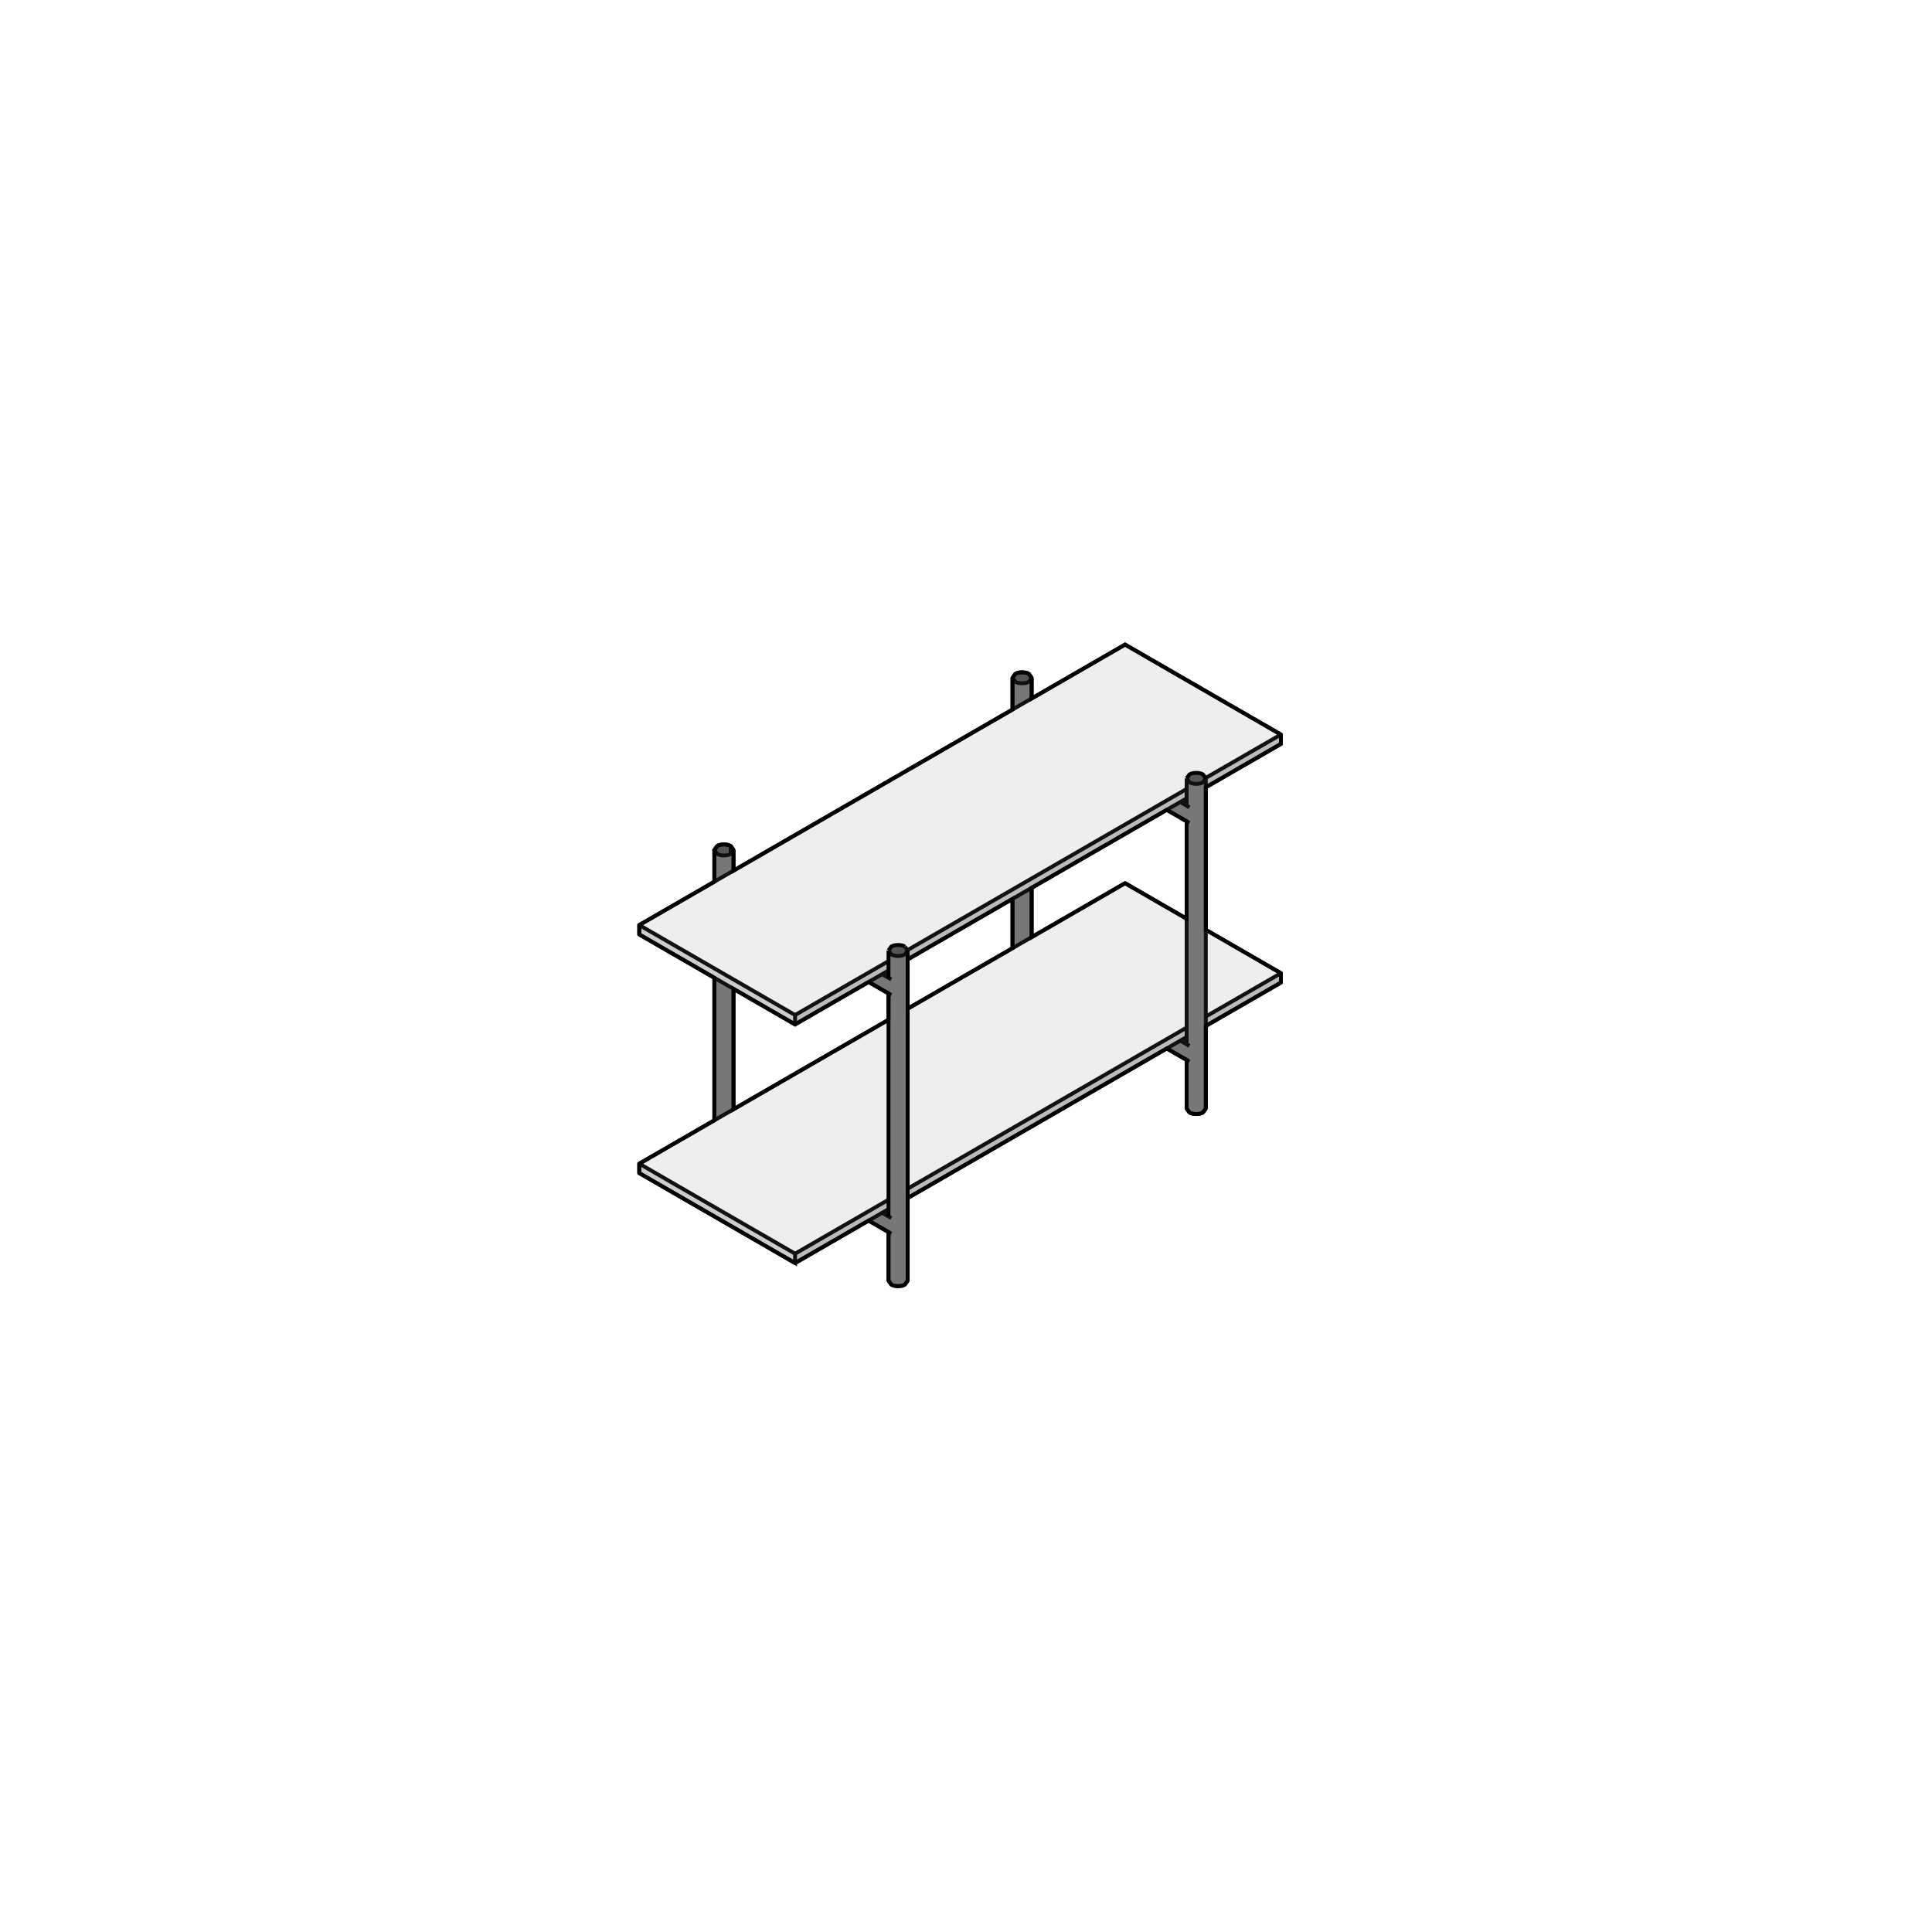
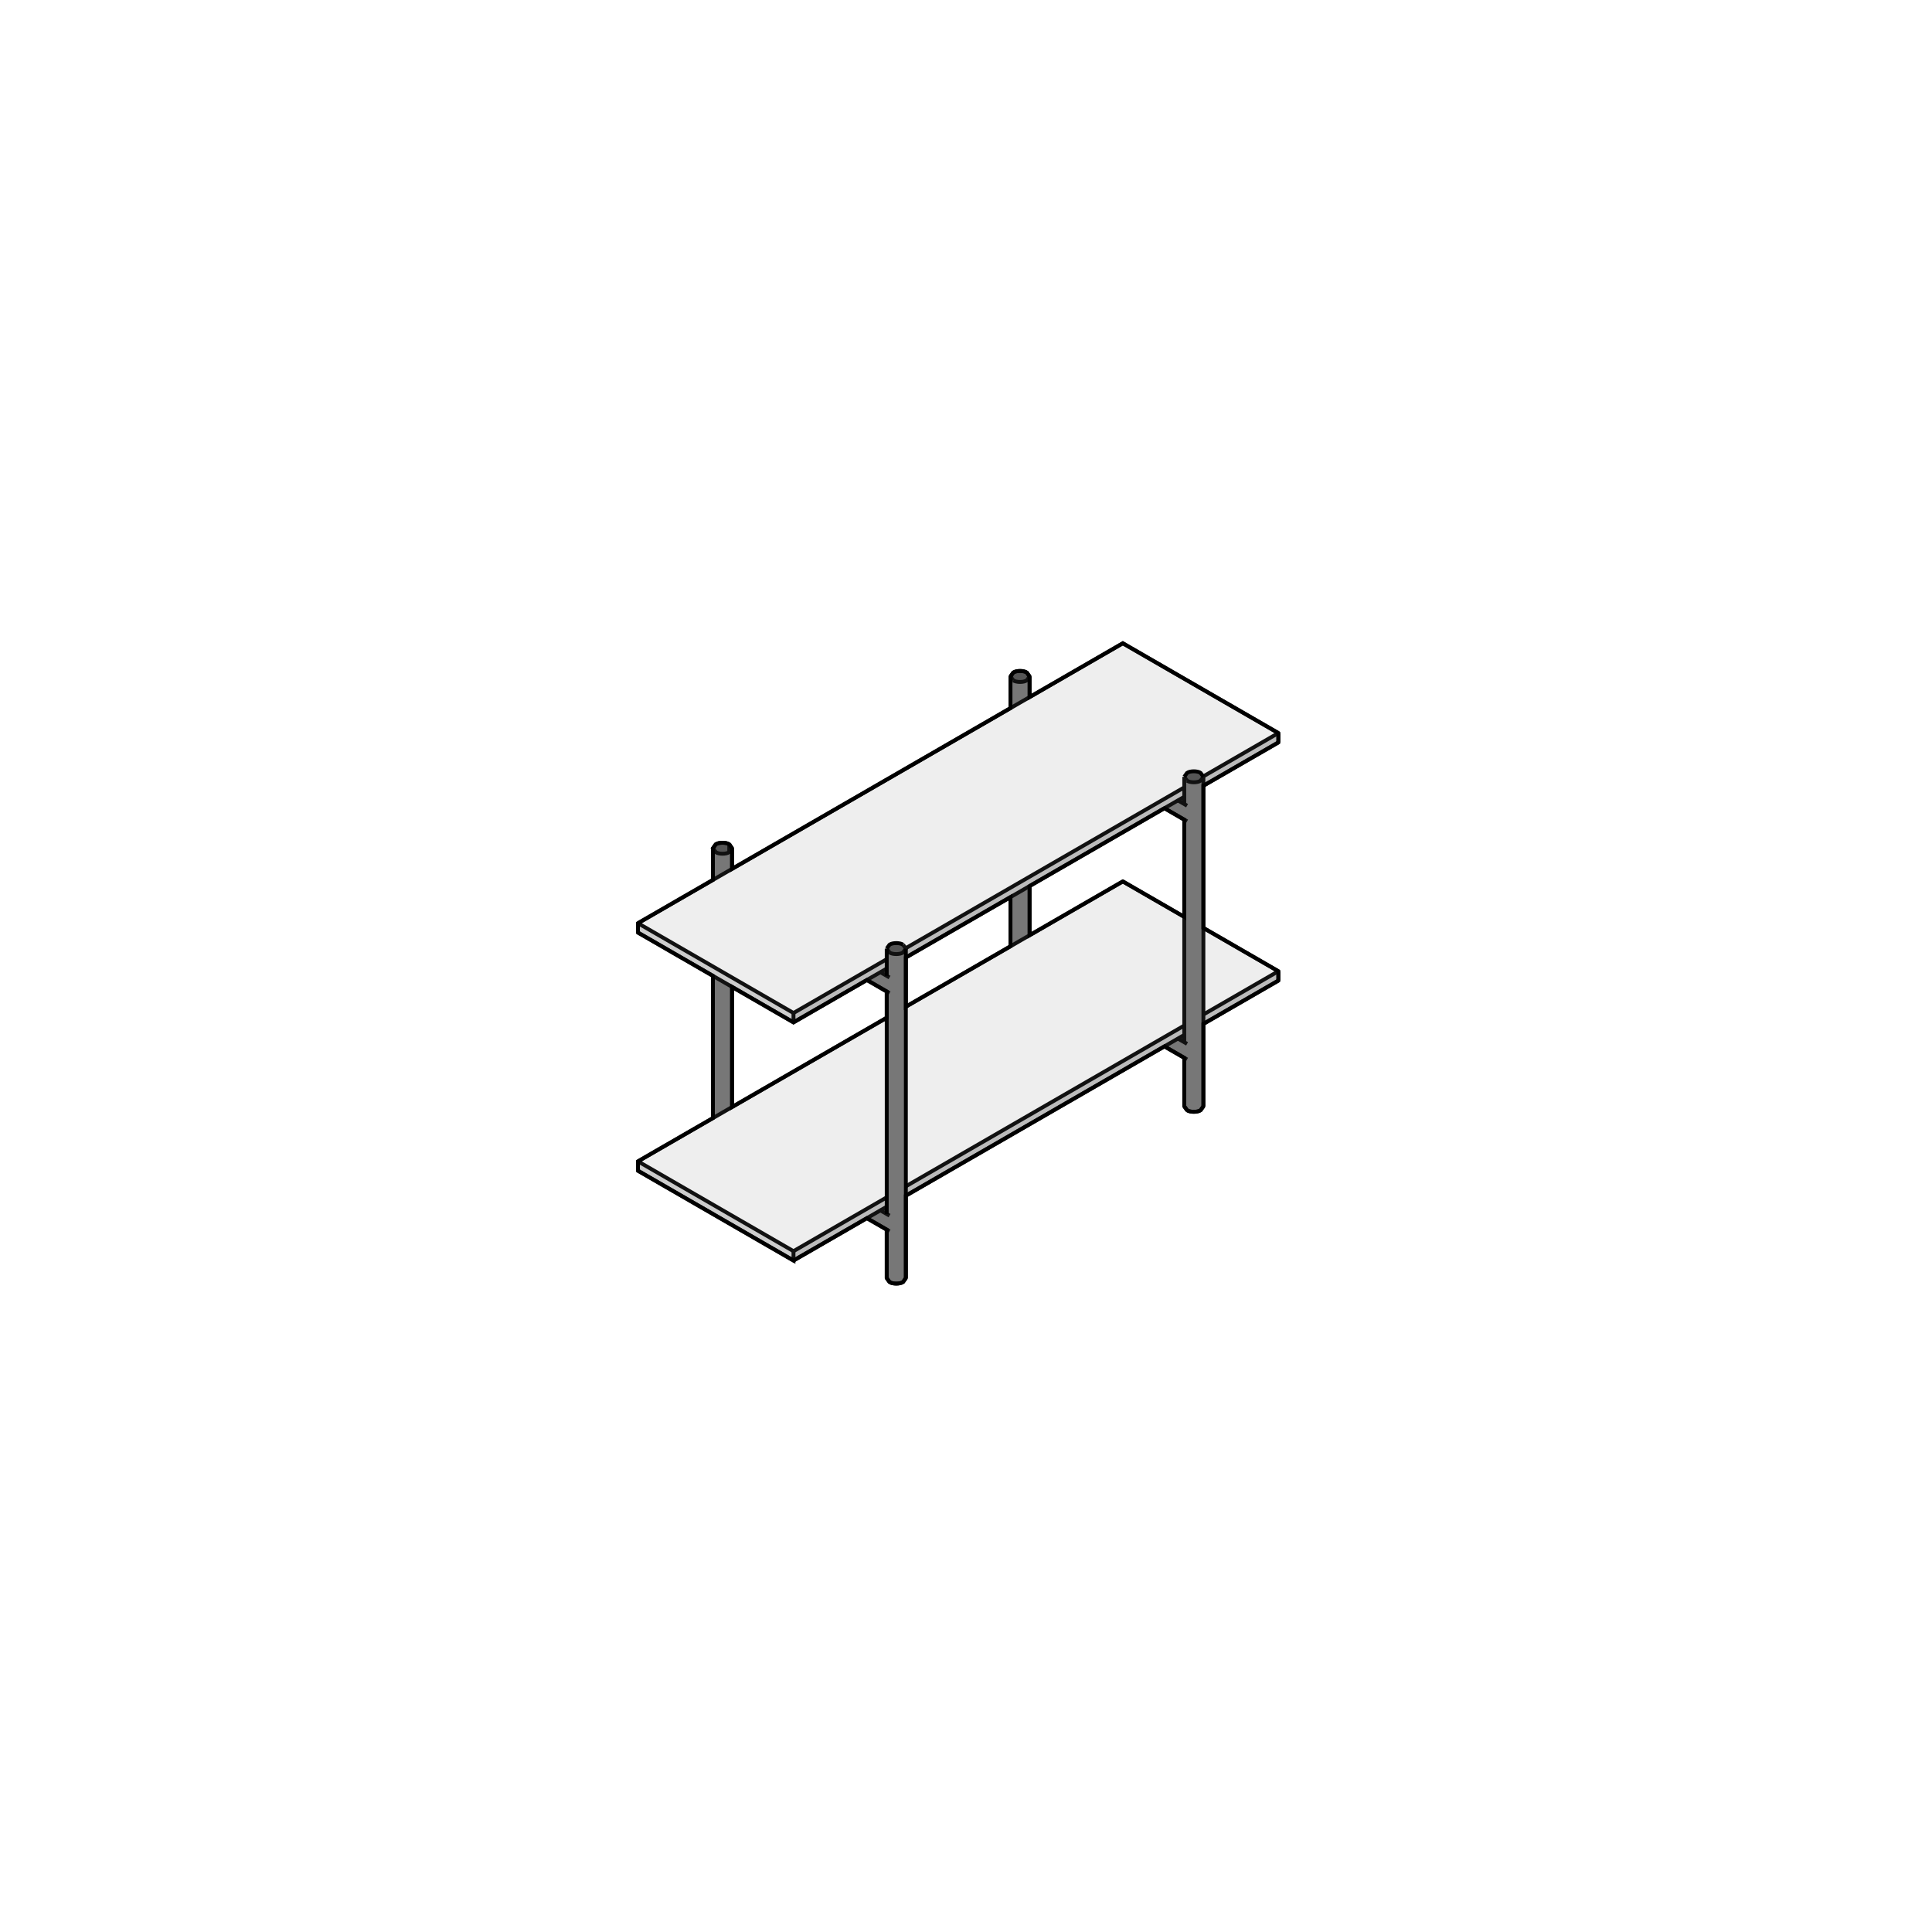
- <svg xmlns="http://www.w3.org/2000/svg" version="1.1" width="119.76pt" height="119.76pt" viewBox="0 0 119.76 119.76" overflow="visible">
-   <path d="M74.745,63.013 L79.401,60.325 L79.401,60.907 L74.745,63.595 z" stroke="#000000" stroke-width="0" fill="#BBBBBB" fill-opacity="1" />
-   <path d="M74.743,48.221 L79.401,45.532 L79.401,46.114 L74.745,48.802 z" stroke="#000000" stroke-width="0" fill="#BBBBBB" fill-opacity="1" />
-   <path d="M49.285,77.712 L55.076,74.369 L55.076,74.951 L49.285,78.294 z" stroke="#000000" stroke-width="0" fill="#BBBBBB" fill-opacity="1" />
-   <path d="M73.557,64.281 L56.264,74.265 L56.264,73.683 L73.557,63.699 z" stroke="#000000" stroke-width="0" fill="#BBBBBB" fill-opacity="1" />
-   <path d="M56.262,58.891 L73.557,48.906 L73.557,49.488 L56.264,59.472 z" stroke="#000000" stroke-width="0" fill="#BBBBBB" fill-opacity="1" />
-   <path d="M55.076,60.158 L49.285,63.501 L49.285,62.919 L55.076,59.576 z" stroke="#000000" stroke-width="0" fill="#BBBBBB" fill-opacity="1" />
-   <path d="M49.285,77.712 L49.285,78.294 L39.625,72.716 L39.625,72.134 z" stroke="#000000" stroke-width="0" fill="#CCCCCC" fill-opacity="1" />
-   <path d="M49.285,63.501 L39.625,57.924 L39.625,57.342 L49.285,62.919 z" stroke="#000000" stroke-width="0" fill="#CCCCCC" fill-opacity="1" />
-   <path d="M79.401,60.325 L74.745,63.013 L74.745,57.636 z" stroke="#000000" stroke-width="0" fill="#EEEEEE" fill-opacity="1" />
-   <path d="M55.076,74.369 L49.285,77.712 L39.625,72.134 L55.076,63.214 z" stroke="#000000" stroke-width="0" fill="#EEEEEE" fill-opacity="1" />
-   <path d="M56.264,62.528 L69.74,54.747 L73.557,56.95 L73.557,63.699 L56.264,73.683 z" stroke="#000000" stroke-width="0" fill="#EEEEEE" fill-opacity="1" />
-   <path d="M73.557,48.906 L56.262,58.891 L56.09,58.676 C55.904,58.544 55.435,58.544 55.25,58.676 L55.076,58.918 L55.076,59.576 L49.285,62.919 L39.625,57.342 L69.74,39.955 L79.401,45.532 L74.743,48.221 L74.571,48.006 C74.385,47.874 73.916,47.874 73.731,48.006 L73.557,48.248 z" stroke="#000000" stroke-width="0" fill="#EEEEEE" fill-opacity="1" />
-   <path d="M55.076,60.158 L55.076,60.612 L54.683,60.385 z" stroke="#000000" stroke-width="0" fill="#555555" fill-opacity="1" />
-   <path d="M56.264,58.927 L56.09,59.161 C55.904,59.292 55.435,59.292 55.25,59.161 L55.076,58.927 L55.25,58.676 C55.435,58.544 55.904,58.544 56.09,58.676 z" stroke="#000000" stroke-width="0" fill="#555555" fill-opacity="1" />
-   <path d="M45.469,52.695 L45.295,52.928 C45.109,53.06 44.641,53.06 44.455,52.928 L44.281,52.686 L44.455,52.443 C44.641,52.312 45.109,52.312 45.295,52.443 z" stroke="#000000" stroke-width="0" fill="#555555" fill-opacity="1" />
-   <path d="M54.683,75.178 L55.076,74.951 L55.076,75.405 z" stroke="#000000" stroke-width="0" fill="#555555" fill-opacity="1" />
-   <path d="M63.95,42.025 L63.776,42.258 C63.59,42.39 63.122,42.39 62.936,42.258 L62.762,42.016 L62.936,41.773 C63.122,41.642 63.59,41.642 63.776,41.773 z" stroke="#000000" stroke-width="0" fill="#555555" fill-opacity="1" />
-   <path d="M74.745,48.257 L74.571,48.491 C74.385,48.622 73.916,48.622 73.731,48.491 L73.557,48.257 L73.731,48.006 C73.916,47.874 74.385,47.874 74.571,48.006 z" stroke="#000000" stroke-width="0" fill="#555555" fill-opacity="1" />
-   <path d="M73.557,49.488 L73.557,49.942 L73.164,49.715 z" stroke="#000000" stroke-width="0" fill="#555555" fill-opacity="1" />
-   <path d="M73.557,64.735 L73.164,64.508 L73.557,64.281 z" stroke="#000000" stroke-width="0" fill="#555555" fill-opacity="1" />
-   <path d="M63.95,58.09 L62.762,58.776 L62.762,55.721 L63.95,55.035 z" stroke="#000000" stroke-width="0" fill="#777777" fill-opacity="1" />
-   <path d="M44.281,52.695 L44.455,52.928 C44.641,53.06 45.109,53.06 45.295,52.928 L45.469,52.695 L45.469,53.968 L44.281,54.654 z" stroke="#000000" stroke-width="0" fill="#777777" fill-opacity="1" />
-   <path d="M55.076,75.405 L55.076,61.582 L53.843,60.87 L54.683,60.385 L55.076,60.612 L55.076,58.927 L55.25,59.161 C55.435,59.292 55.904,59.292 56.09,59.161 L56.264,58.927 L56.264,79.385 L56.09,79.628 C55.904,79.759 55.435,79.759 55.25,79.628 L55.076,79.385 L55.076,76.375 L53.843,75.663 L54.683,75.178 z" stroke="#000000" stroke-width="0" fill="#777777" fill-opacity="1" />
-   <path d="M45.469,68.76 L44.281,69.446 L44.281,60.612 L45.469,61.298 z" stroke="#000000" stroke-width="0" fill="#777777" fill-opacity="1" />
-   <path d="M62.936,42.258 C63.122,42.39 63.59,42.39 63.776,42.258 L63.95,42.025 L63.95,43.298 L62.762,43.984 L62.762,42.025 z" stroke="#000000" stroke-width="0" fill="#777777" fill-opacity="1" />
-   <path d="M74.745,48.257 L74.745,68.715 L74.571,68.958 C74.385,69.089 73.916,69.089 73.731,68.958 L73.557,68.715 L73.557,65.705 L72.324,64.993 L73.164,64.508 L73.557,64.735 L73.557,50.912 L72.324,50.2 L73.164,49.715 L73.557,49.942 L73.557,48.257 L73.731,48.491 C73.916,48.622 74.385,48.622 74.571,48.491 z" stroke="#000000" stroke-width="0" fill="#777777" fill-opacity="1" />
+ <svg xmlns="http://www.w3.org/2000/svg" version="1.1" width="120pt" height="120pt" viewBox="0 0 120 120" overflow="visible">
+   <path d="M74.745,63.013 L79.401,60.325 L79.401,60.907 L74.745,63.595 z" stroke="Black" stroke-width="0" fill="#BBBBBB" fill-opacity="1" />
+   <path d="M74.743,48.221 L79.401,45.532 L79.401,46.114 L74.745,48.802 z" stroke="Black" stroke-width="0" fill="#BBBBBB" fill-opacity="1" />
+   <path d="M49.285,77.712 L55.076,74.369 L55.076,74.951 L49.285,78.294 z" stroke="Black" stroke-width="0" fill="#BBBBBB" fill-opacity="1" />
+   <path d="M73.557,64.281 L56.264,74.265 L56.264,73.683 L73.557,63.699 z" stroke="Black" stroke-width="0" fill="#BBBBBB" fill-opacity="1" />
+   <path d="M56.262,58.891 L73.557,48.906 L73.557,49.488 L56.264,59.472 z" stroke="Black" stroke-width="0" fill="#BBBBBB" fill-opacity="1" />
+   <path d="M55.076,60.158 L49.285,63.501 L49.285,62.919 L55.076,59.576 z" stroke="Black" stroke-width="0" fill="#BBBBBB" fill-opacity="1" />
+   <path d="M49.285,77.712 L49.285,78.294 L39.625,72.716 L39.625,72.134 z" stroke="Black" stroke-width="0" fill="#CCCCCC" fill-opacity="1" />
+   <path d="M49.285,63.501 L39.625,57.924 L39.625,57.342 L49.285,62.919 z" stroke="Black" stroke-width="0" fill="#CCCCCC" fill-opacity="1" />
+   <path d="M79.401,60.325 L74.745,63.013 L74.745,57.636 z" stroke="Black" stroke-width="0" fill="#EEEEEE" fill-opacity="1" />
+   <path d="M55.076,74.369 L49.285,77.712 L39.625,72.134 L55.076,63.214 z" stroke="Black" stroke-width="0" fill="#EEEEEE" fill-opacity="1" />
+   <path d="M56.264,62.528 L69.74,54.747 L73.557,56.95 L73.557,63.699 L56.264,73.683 z" stroke="Black" stroke-width="0" fill="#EEEEEE" fill-opacity="1" />
+   <path d="M73.557,48.906 L56.262,58.891 L56.09,58.676 C55.904,58.544 55.435,58.544 55.25,58.676 L55.076,58.918 L55.076,59.576 L49.285,62.919 L39.625,57.342 L69.74,39.955 L79.401,45.532 L74.743,48.221 L74.571,48.006 C74.385,47.874 73.916,47.874 73.731,48.006 L73.557,48.248 z" stroke="Black" stroke-width="0" fill="#EEEEEE" fill-opacity="1" />
+   <path d="M55.076,60.158 L55.076,60.612 L54.683,60.385 z" stroke="Black" stroke-width="0" fill="#555555" fill-opacity="1" />
+   <path d="M56.264,58.927 L56.09,59.161 C55.904,59.292 55.435,59.292 55.25,59.161 L55.076,58.927 L55.25,58.676 C55.435,58.544 55.904,58.544 56.09,58.676 z" stroke="Black" stroke-width="0" fill="#555555" fill-opacity="1" />
+   <path d="M45.469,52.695 L45.295,52.928 C45.109,53.06 44.641,53.06 44.455,52.928 L44.281,52.686 L44.455,52.443 C44.641,52.312 45.109,52.312 45.295,52.443 z" stroke="Black" stroke-width="0" fill="#555555" fill-opacity="1" />
+   <path d="M54.683,75.178 L55.076,74.951 L55.076,75.405 z" stroke="Black" stroke-width="0" fill="#555555" fill-opacity="1" />
+   <path d="M63.95,42.025 L63.776,42.258 C63.59,42.39 63.122,42.39 62.936,42.258 L62.762,42.016 L62.936,41.773 C63.122,41.642 63.59,41.642 63.776,41.773 z" stroke="Black" stroke-width="0" fill="#555555" fill-opacity="1" />
+   <path d="M74.745,48.257 L74.571,48.491 C74.385,48.622 73.916,48.622 73.731,48.491 L73.557,48.257 L73.731,48.006 C73.916,47.874 74.385,47.874 74.571,48.006 z" stroke="Black" stroke-width="0" fill="#555555" fill-opacity="1" />
+   <path d="M73.557,49.488 L73.557,49.942 L73.164,49.715 z" stroke="Black" stroke-width="0" fill="#555555" fill-opacity="1" />
+   <path d="M73.557,64.735 L73.164,64.508 L73.557,64.281 z" stroke="Black" stroke-width="0" fill="#555555" fill-opacity="1" />
+   <path d="M63.95,58.09 L62.762,58.776 L62.762,55.721 L63.95,55.035 z" stroke="Black" stroke-width="0" fill="#777777" fill-opacity="1" />
+   <path d="M44.281,52.695 L44.455,52.928 C44.641,53.06 45.109,53.06 45.295,52.928 L45.469,52.695 L45.469,53.968 L44.281,54.654 z" stroke="Black" stroke-width="0" fill="#777777" fill-opacity="1" />
+   <path d="M55.076,75.405 L55.076,61.582 L53.843,60.87 L54.683,60.385 L55.076,60.612 L55.076,58.927 L55.25,59.161 C55.435,59.292 55.904,59.292 56.09,59.161 L56.264,58.927 L56.264,79.385 L56.09,79.628 C55.904,79.759 55.435,79.759 55.25,79.628 L55.076,79.385 L55.076,76.375 L53.843,75.663 L54.683,75.178 z" stroke="Black" stroke-width="0" fill="#777777" fill-opacity="1" />
+   <path d="M45.469,68.76 L44.281,69.446 L44.281,60.612 L45.469,61.298 z" stroke="Black" stroke-width="0" fill="#777777" fill-opacity="1" />
+   <path d="M62.936,42.258 C63.122,42.39 63.59,42.39 63.776,42.258 L63.95,42.025 L63.95,43.298 L62.762,43.984 L62.762,42.025 z" stroke="Black" stroke-width="0" fill="#777777" fill-opacity="1" />
+   <path d="M74.745,48.257 L74.745,68.715 L74.571,68.958 C74.385,69.089 73.916,69.089 73.731,68.958 L73.557,68.715 L73.557,65.705 L72.324,64.993 L73.164,64.508 L73.557,64.735 L73.557,50.912 L72.324,50.2 L73.164,49.715 L73.557,49.942 L73.557,48.257 L73.731,48.491 C73.916,48.622 74.385,48.622 74.571,48.491 z" stroke="Black" stroke-width="0" fill="#777777" fill-opacity="1" />
  <path d="M44.281,52.686 L44.281,54.654" stroke="#111111" stroke-width="0.24" fill="none" />
  <path d="M44.281,52.686 L44.455,52.443 C44.641,52.312 45.109,52.312 45.295,52.443 L45.295,52.928 C45.109,53.06 44.641,53.06 44.455,52.928 z" stroke="#111111" stroke-width="0.24" fill="none" />
  <path d="M39.625,72.716 L39.625,72.134" stroke="#111111" stroke-width="0.24" fill="none" />
  <path d="M39.625,72.716 L49.285,78.294 L49.285,77.712" stroke="#111111" stroke-width="0.24" fill="none" />
  <path d="M45.469,68.76 L45.469,61.298" stroke="#111111" stroke-width="0.24" fill="none" />
  <path d="M39.625,57.924 L39.625,57.342" stroke="#111111" stroke-width="0.24" fill="none" />
  <path d="M49.285,63.501 L49.285,62.919" stroke="#111111" stroke-width="0.24" fill="none" />
  <path d="M44.281,60.612 L44.281,69.446" stroke="#111111" stroke-width="0.24" fill="none" />
  <path d="M45.469,53.968 L45.469,52.686" stroke="#111111" stroke-width="0.24" fill="none" />
  <path d="M55.076,76.375 L55.076,79.385" stroke="#111111" stroke-width="0.24" fill="none" />
  <path d="M49.285,77.712 L55.076,74.369" stroke="#111111" stroke-width="0.24" fill="none" />
  <path d="M56.264,58.918 L56.09,59.161 C55.904,59.292 55.435,59.292 55.25,59.161 L55.076,58.918" stroke="#111111" stroke-width="0.24" fill="none" />
  <path d="M69.74,54.747 L56.264,62.528" stroke="#111111" stroke-width="0.24" fill="none" />
  <path d="M55.076,63.214 L39.625,72.134" stroke="#111111" stroke-width="0.24" fill="none" />
  <path d="M49.285,78.294 L55.076,74.951" stroke="#111111" stroke-width="0.24" fill="none" />
  <path d="M56.264,74.265 L73.557,64.281" stroke="#111111" stroke-width="0.24" fill="none" />
  <path d="M56.264,73.683 L73.557,63.699" stroke="#111111" stroke-width="0.24" fill="none" />
  <path d="M39.625,57.924 L49.285,63.501 L55.076,60.158" stroke="#111111" stroke-width="0.24" fill="none" />
  <path d="M49.285,62.919 L55.076,59.576" stroke="#111111" stroke-width="0.24" fill="none" />
  <path d="M53.843,75.663 L55.25,76.475" stroke="#111111" stroke-width="0.24" fill="none" />
  <path d="M56.09,58.676 L56.264,58.918" stroke="#111111" stroke-width="0.24" fill="none" />
  <path d="M53.843,60.87 L55.25,61.683" stroke="#111111" stroke-width="0.24" fill="none" />
  <path d="M54.682,60.385 L55.25,60.713" stroke="#111111" stroke-width="0.24" fill="none" />
  <path d="M54.683,75.178 L55.25,75.505" stroke="#111111" stroke-width="0.24" fill="none" />
  <path d="M56.262,58.891 L73.557,48.906" stroke="#111111" stroke-width="0.24" fill="none" />
  <path d="M79.401,60.325 L74.745,57.636" stroke="#111111" stroke-width="0.24" fill="none" />
  <path d="M56.264,59.472 L73.557,49.488" stroke="#111111" stroke-width="0.24" fill="none" />
  <path d="M79.401,60.907 L79.401,60.325" stroke="#111111" stroke-width="0.24" fill="none" />
  <path d="M79.401,45.532 L69.74,39.955 L39.625,57.342" stroke="#111111" stroke-width="0.24" fill="none" />
  <path d="M79.401,46.114 L79.401,45.532" stroke="#111111" stroke-width="0.24" fill="none" />
  <path d="M73.731,68.958 L73.557,68.715" stroke="#111111" stroke-width="0.24" fill="none" />
  <path d="M74.745,68.715 L74.571,68.958 C74.385,69.089 73.916,69.089 73.731,68.958" stroke="#111111" stroke-width="0.24" fill="none" />
  <path d="M73.731,48.491 L73.557,48.248" stroke="#111111" stroke-width="0.24" fill="none" />
  <path d="M74.745,48.802 L79.401,46.114" stroke="#111111" stroke-width="0.24" fill="none" />
  <path d="M74.743,48.221 L79.401,45.532" stroke="#111111" stroke-width="0.24" fill="none" />
  <path d="M74.745,48.248 L74.571,48.491 C74.385,48.622 73.916,48.622 73.731,48.491" stroke="#111111" stroke-width="0.24" fill="none" />
  <path d="M56.264,79.385 L56.09,79.628 C55.904,79.759 55.435,79.759 55.25,79.628 L55.076,79.385" stroke="#111111" stroke-width="0.24" fill="none" />
  <path d="M73.557,56.95 L69.74,54.747" stroke="#111111" stroke-width="0.24" fill="none" />
  <path d="M39.625,57.342 L49.285,62.919" stroke="#111111" stroke-width="0.24" fill="none" />
  <path d="M74.745,63.595 L79.401,60.907" stroke="#111111" stroke-width="0.24" fill="none" />
  <path d="M74.745,63.013 L79.401,60.325" stroke="#111111" stroke-width="0.24" fill="none" />
  <path d="M62.762,42.016 L62.762,43.984" stroke="#111111" stroke-width="0.24" fill="none" />
  <path d="M62.762,42.016 L62.936,41.773 C63.122,41.642 63.59,41.642 63.776,41.773 L63.95,42.016" stroke="#111111" stroke-width="0.24" fill="none" />
  <path d="M62.936,42.258 L62.762,42.016" stroke="#111111" stroke-width="0.24" fill="none" />
  <path d="M63.95,42.016 L63.776,42.258 C63.59,42.39 63.122,42.39 62.936,42.258" stroke="#111111" stroke-width="0.24" fill="none" />
  <path d="M39.625,72.134 L49.285,77.712" stroke="#111111" stroke-width="0.24" fill="none" />
  <path d="M73.557,65.705 L73.557,68.715" stroke="#111111" stroke-width="0.24" fill="none" />
  <path d="M45.295,52.443 L45.469,52.686" stroke="#111111" stroke-width="0.24" fill="none" />
  <path d="M63.95,58.09 L63.95,55.035" stroke="#111111" stroke-width="0.24" fill="none" />
  <path d="M62.762,55.72 L62.762,58.776" stroke="#111111" stroke-width="0.24" fill="none" />
  <path d="M63.95,43.298 L63.95,42.016" stroke="#111111" stroke-width="0.24" fill="none" />
  <path d="M74.745,68.715 L74.745,48.248" stroke="#111111" stroke-width="0.24" fill="none" />
  <path d="M73.557,48.248 L73.557,49.942" stroke="#111111" stroke-width="0.24" fill="none" />
  <path d="M73.557,50.912 L73.557,64.735" stroke="#111111" stroke-width="0.24" fill="none" />
  <path d="M73.731,50.043 L73.163,49.715" stroke="#111111" stroke-width="0.24" fill="none" />
  <path d="M73.731,51.013 L72.323,50.2" stroke="#111111" stroke-width="0.24" fill="none" />
  <path d="M73.731,64.835 L73.163,64.508" stroke="#111111" stroke-width="0.24" fill="none" />
  <path d="M73.731,65.805 L72.324,64.993" stroke="#111111" stroke-width="0.24" fill="none" />
  <path d="M73.557,48.248 L73.731,48.006 C73.916,47.874 74.385,47.874 74.571,48.006 L74.745,48.248" stroke="#000000" stroke-width="0.24" fill="none" />
  <path d="M49.285,78.294 L39.625,72.716 L39.625,72.134 L44.281,69.446 L44.281,60.612 L39.625,57.924 L39.625,57.342 L44.281,54.654 L44.281,52.695 L44.455,52.443 C44.641,52.312 45.109,52.312 45.295,52.443 L45.469,52.686 L45.469,53.968 L62.762,43.984 L62.762,42.025 L62.936,41.773 C63.122,41.642 63.59,41.642 63.776,41.773 L63.95,42.016 L63.95,43.298 L69.74,39.955 L79.401,45.532 L79.401,46.114 L74.745,48.802 L74.745,57.636 L79.401,60.325 L79.401,60.907 L74.745,63.595 L74.745,68.715 L74.571,68.958 C74.385,69.089 73.916,69.089 73.731,68.958 L73.557,68.715 L73.557,65.705 L72.324,64.993 L56.264,74.265 L56.264,79.385 L56.09,79.628 C55.904,79.759 55.435,79.759 55.25,79.628 L55.076,79.385 L55.076,76.375 L53.843,75.663 z" stroke="#000000" stroke-width="0.24" fill="none" />
  <path d="M55.076,58.918 L55.25,58.676 C55.435,58.544 55.904,58.544 56.09,58.676" stroke="#000000" stroke-width="0.24" fill="none" />
  <path d="M73.557,50.912 L72.324,50.2 L63.95,55.035 L63.95,58.09 L69.74,54.747 L73.557,56.95 z" stroke="#000000" stroke-width="0.24" fill="none" />
  <path d="M49.285,63.501 L45.469,61.298 L45.469,68.76 L55.076,63.214 L55.076,61.582 L53.843,60.87 z" stroke="#000000" stroke-width="0.24" fill="none" />
  <path d="M62.762,58.776 L62.762,55.721 L56.264,59.472 L56.264,62.528 z" stroke="#000000" stroke-width="0.24" fill="none" />
  <path d="M56.264,79.385 L56.264,58.918" stroke="#000000" stroke-width="0.24" fill="none" />
  <path d="M55.076,61.582 L55.076,75.405" stroke="#000000" stroke-width="0.24" fill="none" />
  <path d="M55.076,58.918 L55.076,60.612" stroke="#000000" stroke-width="0.24" fill="none" />
</svg>
